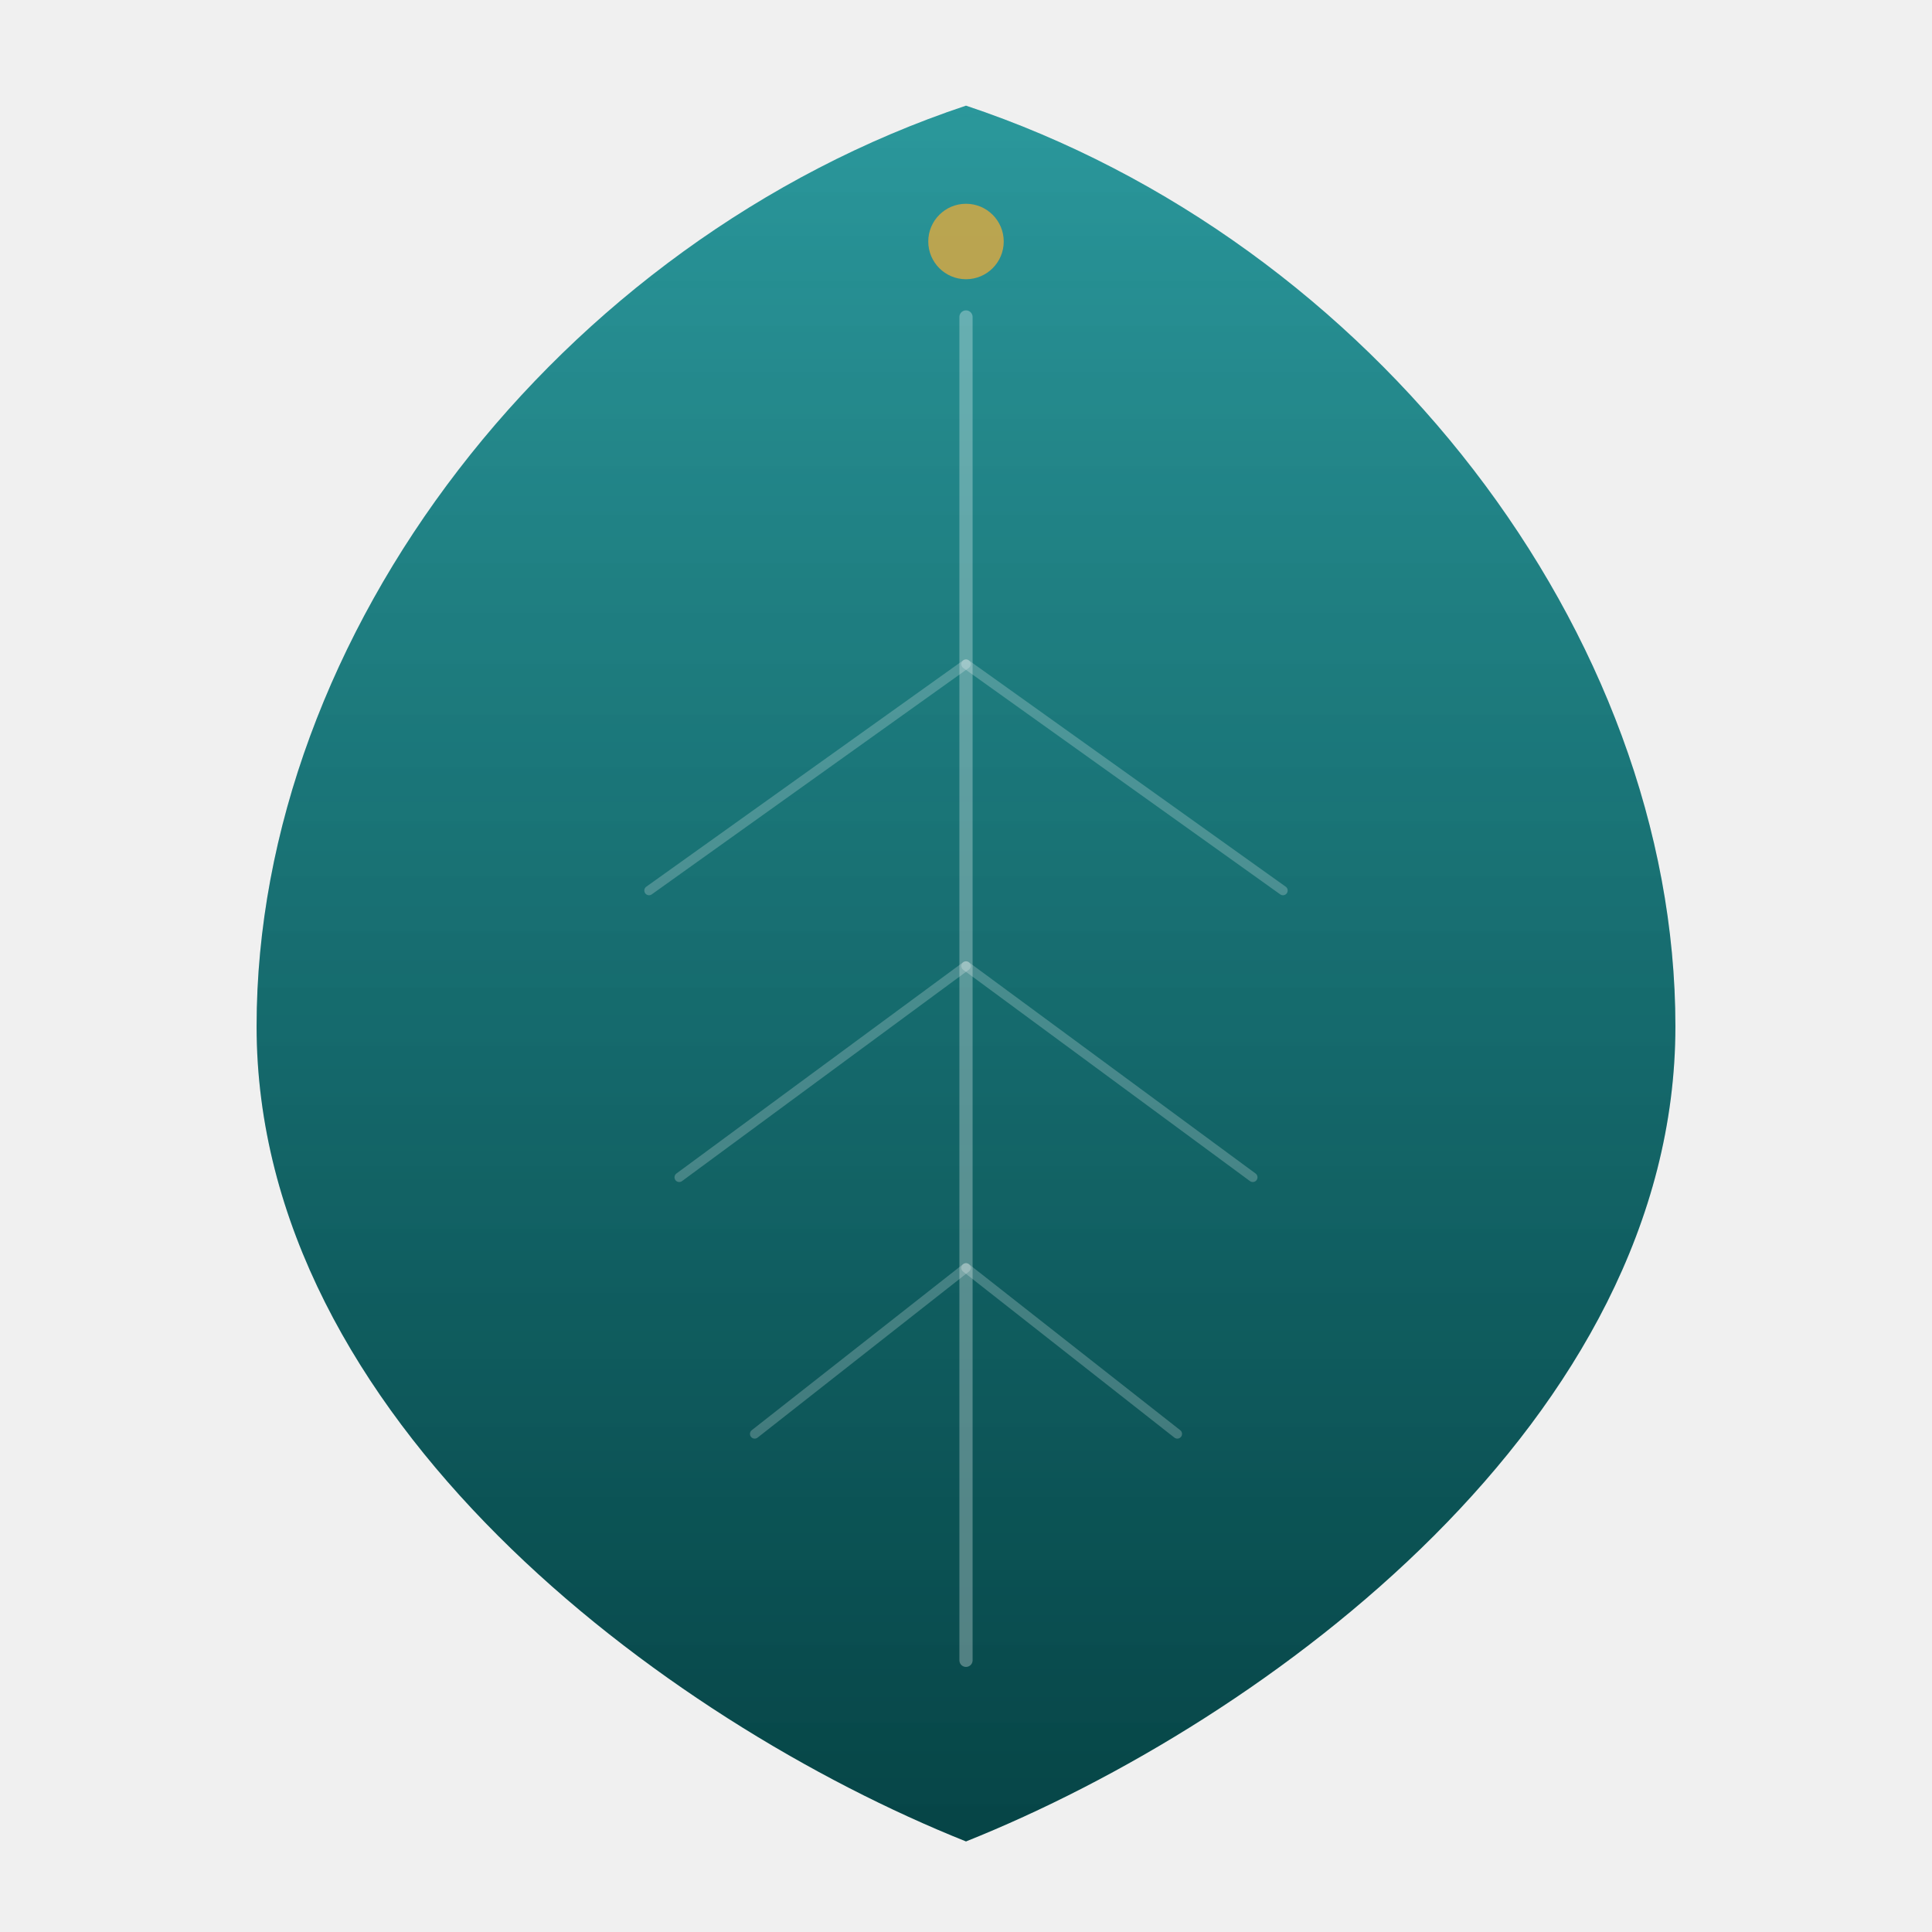
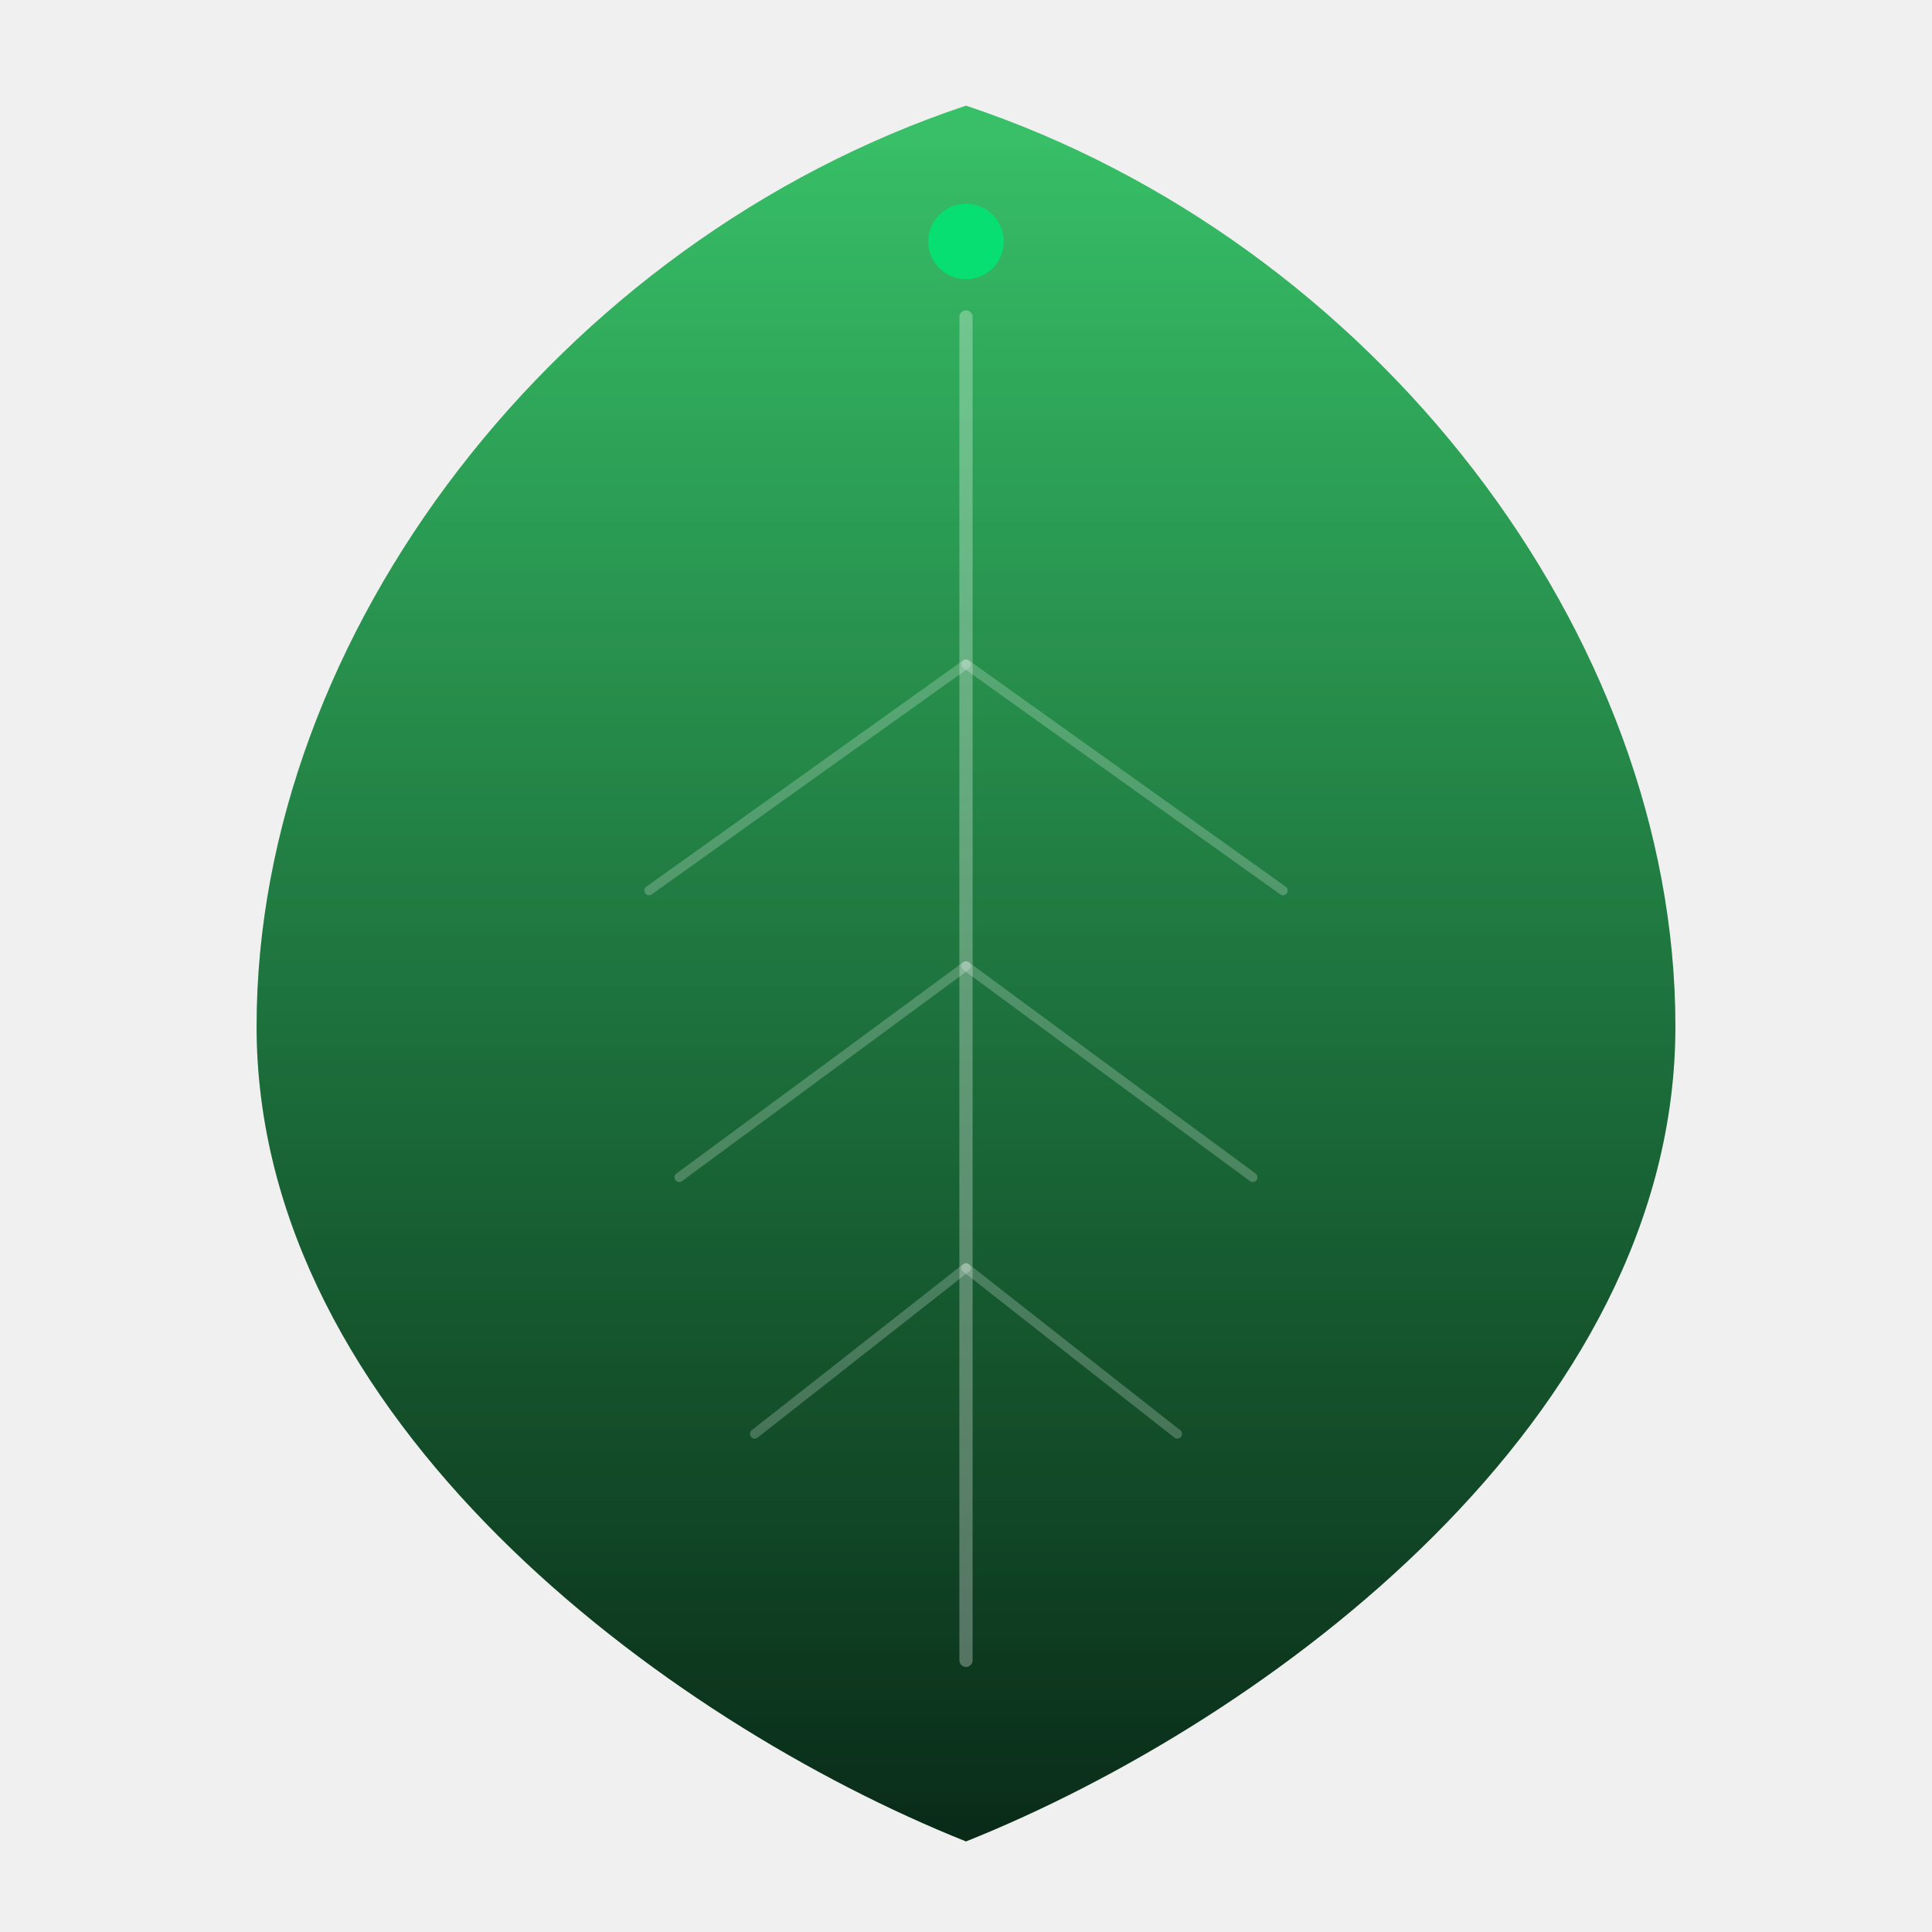
<svg xmlns="http://www.w3.org/2000/svg" viewBox="0 0 512 512" width="512" height="512" role="img" aria-label="Food quality intelligence logomark">
  <defs>
    <linearGradient id="brand-fill" x1="0" y1="0" x2="0" y2="1">
-       <stop offset="0%" stop-color="#0e8a8e" />
-       <stop offset="100%" stop-color="#074a4c" />
+       <stop offset="0%" stop-color="#1DB954" />
+       <stop offset="100%" stop-color="#0A2E1A" />
    </linearGradient>
    <linearGradient id="inner-shadow" x1="0" y1="0" x2="0" y2="1">
      <stop offset="0%" stop-color="#ffffff" stop-opacity="0.12" />
      <stop offset="100%" stop-color="#000000" stop-opacity="0.08" />
    </linearGradient>
  </defs>
  <path d="     M 256 28     C 364 64, 444 168, 444 272     C 444 376, 336 456, 256 488     C 176 456, 68 376, 68 272     C 68 168, 148 64, 256 28     Z   " fill="url(#brand-fill)" />
  <path d="     M 256 28     C 364 64, 444 168, 444 272     C 444 376, 336 456, 256 488     C 176 456, 68 376, 68 272     C 68 168, 148 64, 256 28     Z   " fill="url(#inner-shadow)" />
  <line x1="256" y1="84" x2="256" y2="440" stroke="#ffffff" stroke-width="3.5" opacity="0.30" stroke-linecap="round" />
  <line x1="256" y1="176" x2="172" y2="236" stroke="#ffffff" stroke-width="2.5" opacity="0.22" stroke-linecap="round" />
  <line x1="256" y1="176" x2="340" y2="236" stroke="#ffffff" stroke-width="2.5" opacity="0.22" stroke-linecap="round" />
  <line x1="256" y1="256" x2="180" y2="312" stroke="#ffffff" stroke-width="2.5" opacity="0.22" stroke-linecap="round" />
  <line x1="256" y1="256" x2="332" y2="312" stroke="#ffffff" stroke-width="2.5" opacity="0.22" stroke-linecap="round" />
  <line x1="256" y1="336" x2="200" y2="380" stroke="#ffffff" stroke-width="2.5" opacity="0.22" stroke-linecap="round" />
  <line x1="256" y1="336" x2="312" y2="380" stroke="#ffffff" stroke-width="2.5" opacity="0.22" stroke-linecap="round" />
-   <circle cx="256" cy="64" r="10" fill="#d4a844" opacity="0.85" />
+   <circle cx="256" cy="64" r="10" fill="#00E676" opacity="0.85" />
</svg>
